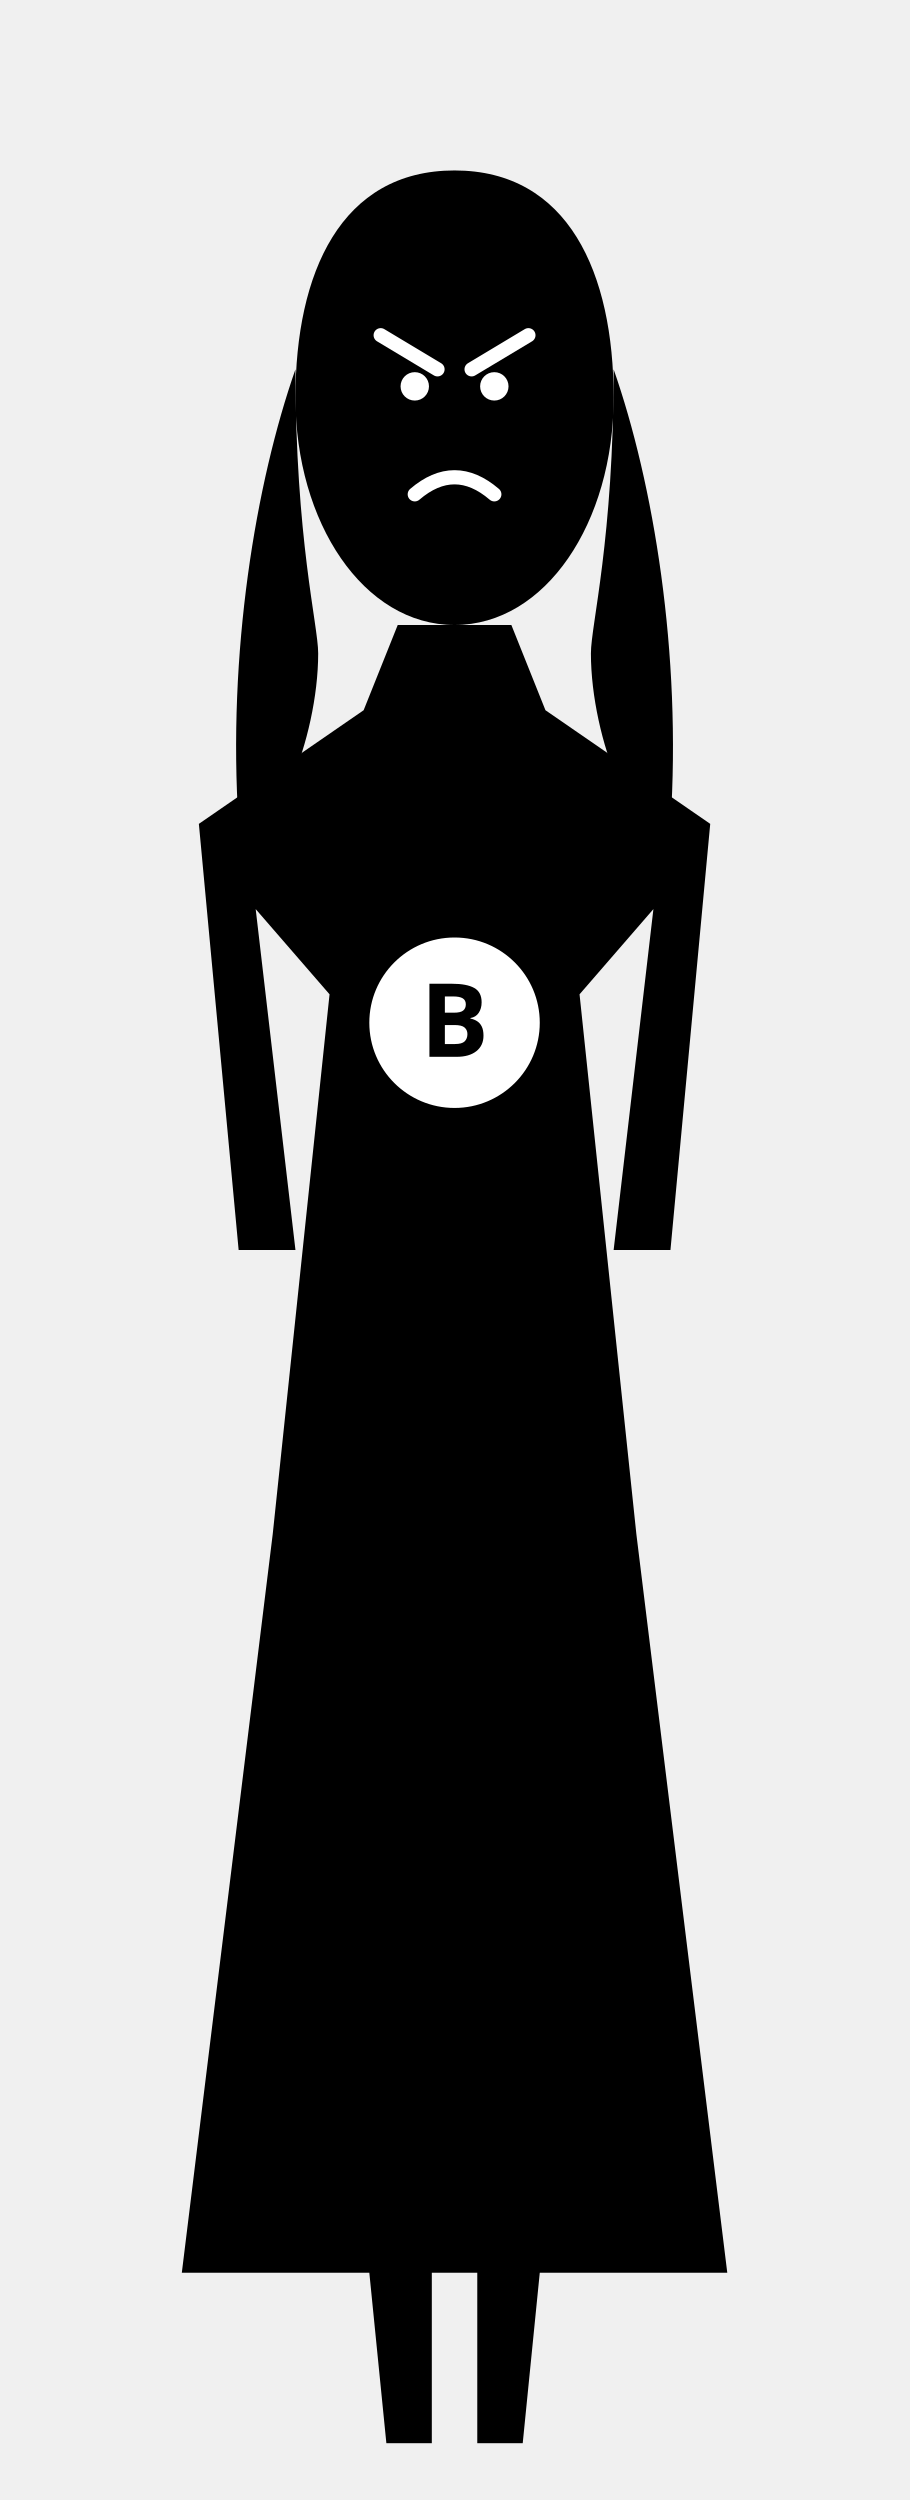
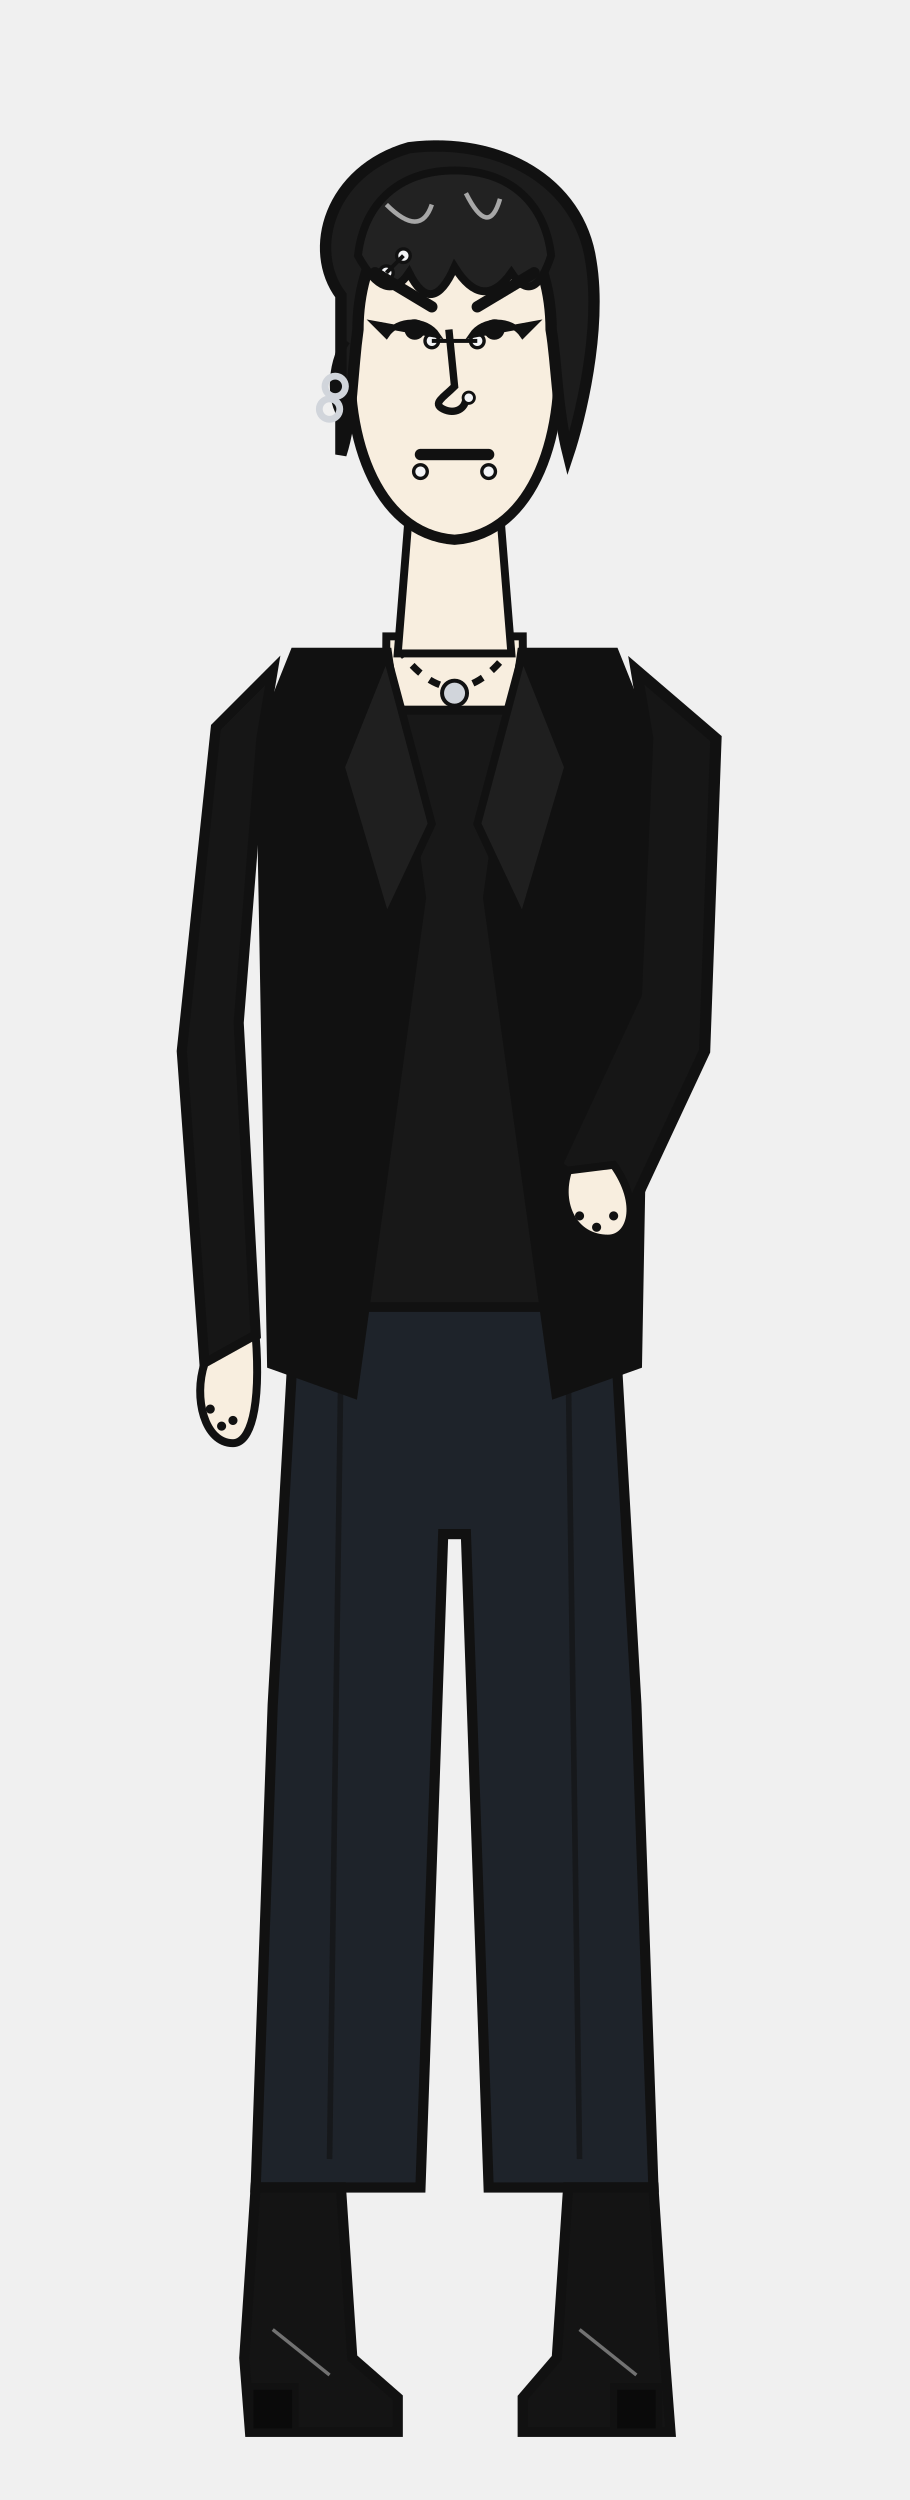
- <svg xmlns="http://www.w3.org/2000/svg" viewBox="0 0 160 440" width="160" height="440">
-   <path d="M80,30 C60,30 52,48 52,70 C52,92 64,110 80,110 C96,110 108,92 108,70 C108,48 100,30 80,30 Z" fill="#000000" />
-   <path d="M52,65 C45,85 40,115 42,145 C48,150 56,130 56,115 C56,110 52,95 52,65 Z" fill="#000000" />
-   <path d="M108,65 C115,85 120,115 118,145 C112,150 104,130 104,115 C104,110 108,95 108,65 Z" fill="#000000" />
-   <path d="M70,110 L90,110 L96,125 L125,145 L118,220 L108,220 L115,160 L102,175 L112,270 L128,400 L95,400 L92,430 L84,430 L84,400 L76,400 L76,430 L68,430 L65,400 L32,400 L48,270 L58,175 L45,160 L52,220 L42,220 L35,145 L64,125 Z" fill="#000000" />
-   <circle cx="80" cy="180" r="16" fill="#ffffff" stroke="#000000" stroke-width="2" />
-   <text x="80" y="186" font-family="sans-serif" font-size="18" font-weight="bold" fill="#000000" text-anchor="middle">B</text>
-   <line x1="67" y1="59" x2="77" y2="65" stroke="#ffffff" stroke-width="2.5" stroke-linecap="round" />
-   <line x1="93" y1="59" x2="83" y2="65" stroke="#ffffff" stroke-width="2.5" stroke-linecap="round" />
-   <circle cx="73" cy="68" r="2.5" fill="#ffffff" />
-   <circle cx="87" cy="68" r="2.5" fill="#ffffff" />
-   <path d="M73,87 Q80,81 87,87" fill="none" stroke="#ffffff" stroke-width="2.5" stroke-linecap="round" />
+ <svg xmlns="http://www.w3.org/2000/svg" viewBox="0 0 160 440" width="160" height="440" class="character-billi character-pose-angry">
+   <path class="billi-pants" d="M 52 230 L 108 230 L 112 300 L 115 385 L 86 385 L 82 270 L 78 270 L 74 385 L 45 385 L 48 300 Z" fill="#1e232a" stroke="#111111" stroke-width="1.8" />
+   <line x1="60" y1="240" x2="58" y2="380" stroke="#111111" stroke-width="1.0" opacity="0.6" />
+   <line x1="100" y1="240" x2="102" y2="380" stroke="#111111" stroke-width="1.0" opacity="0.6" />
+   <path class="billi-boot-left" d="M 45 385 L 60 385 L 62 415 L 70 422 L 70 428 L 44 428 L 43 415 Z" fill="#141414" stroke="#111111" stroke-width="1.8" />
+   <rect x="44" y="420" width="8" height="8" fill="#0a0a0a" stroke="#111111" stroke-width="1.2" />
+   <line x1="48" y1="410" x2="58" y2="418" stroke="#ffffff" stroke-width="0.6" opacity="0.4" />
+   <path class="billi-boot-right" d="M 100 385 L 115 385 L 117 415 L 118 428 L 92 428 L 92 422 L 98 415 Z" fill="#141414" stroke="#111111" stroke-width="1.8" />
+   <rect x="108" y="420" width="8" height="8" fill="#0a0a0a" stroke="#111111" stroke-width="1.2" />
+   <line x1="102" y1="410" x2="112" y2="418" stroke="#ffffff" stroke-width="0.6" opacity="0.4" />
+   <path class="billi-skin-chest" d="M 68 112 L 92 112 C 92 125 94 140 80 148 C 66 140 68 125 68 112 Z" fill="#f8eedf" stroke="#111111" stroke-width="1.4" />
+   <g class="billi-tattoo-mariposa" transform="translate(80, 134) scale(0.7)">
+     <ellipse cx="0" cy="0" rx="2" ry="7" fill="#111111" />
+     <circle cx="0" cy="-8" r="1.8" fill="#111111" />
+     <path d="M 0 -9 Q -3 -13 -6 -12 M 0 -9 Q 3 -13 6 -12" fill="none" stroke="#111111" stroke-width="0.8" />
+     <path d="M -2 -4 C -12 -14 -22 -12 -24 -2 C -24 6 -14 8 -2 2 Z" fill="#1c1c1c" stroke="#111111" stroke-width="1.0" />
+     <path d="M 2 -4 C 12 -14 22 -12 24 -2 C 24 6 14 8 2 2 Z" fill="#1c1c1c" stroke="#111111" stroke-width="1.0" />
+     <line x1="-5" y1="-3" x2="-16" y2="-6" stroke="#ffffff" stroke-width="0.5" opacity="0.7" />
+     <line x1="-4" y1="0" x2="-14" y2="2" stroke="#ffffff" stroke-width="0.5" opacity="0.7" />
+     <line x1="5" y1="-3" x2="16" y2="-6" stroke="#ffffff" stroke-width="0.5" opacity="0.7" />
+     <line x1="4" y1="0" x2="14" y2="2" stroke="#ffffff" stroke-width="0.5" opacity="0.7" />
+     <path d="M -2 2 C -10 6 -14 14 -8 18 C -2 18 -1 10 -1 4 Z" fill="#1c1c1c" stroke="#111111" stroke-width="0.9" />
+     <path d="M 2 2 C 10 6 14 14 8 18 C 2 18 1 10 1 4 Z" fill="#1c1c1c" stroke="#111111" stroke-width="0.9" />
+   </g>
+   <path d="M 70 114 Q 80 128 90 114" fill="none" stroke="#111111" stroke-width="1.2" stroke-dasharray="2,2" />
+   <circle cx="80" cy="122" r="2.2" fill="#d1d5db" stroke="#111111" stroke-width="0.7" />
+   <path class="billi-shirt" d="M 64 125 L 96 125 L 98 230 L 62 230 Z" fill="#181818" stroke="#111111" stroke-width="1.6" />
+   <path class="billi-blazer-body" d="M 52 115 L 68 115 L 74 158 L 62 245 L 48 240 L 46 130 Z" fill="#111111" stroke="#111111" stroke-width="2.0" />
+   <path class="billi-blazer-body-right" d="M 108 115 L 92 115 L 86 158 L 98 245 L 112 240 L 114 130 Z" fill="#111111" stroke="#111111" stroke-width="2.0" />
+   <polygon points="68,115 76,145 68,162 60,135" fill="#1f1f1f" stroke="#111111" stroke-width="1.4" />
+   <polygon points="92,115 84,145 92,162 100,135" fill="#1f1f1f" stroke="#111111" stroke-width="1.4" />
+   <path class="billi-arm-left" d="M 48 118 L 38 128 L 32 185 L 36 240 L 45 235 L 42 180 L 46 130 Z" fill="#161616" stroke="#111111" stroke-width="1.8" />
+   <path class="billi-hand-left" d="M 36 240 C 34 246 36 254 41 254 C 44 254 46 248 45 235 Z" fill="#f8eedf" stroke="#111111" stroke-width="1.4" />
+   <circle cx="37" cy="248" r="0.8" fill="#111111" />
+   <circle cx="39" cy="251" r="0.8" fill="#111111" />
+   <circle cx="41" cy="250" r="0.8" fill="#111111" />
+   <path class="billi-arm-right" d="M 112 118 L 126 130 L 124 185 L 110 215 L 98 205 L 112 175 L 114 130 Z" fill="#161616" stroke="#111111" stroke-width="2.0" />
+   <path class="billi-hand-right" d="M 100 206 C 98 212 101 218 107 218 C 111 218 113 212 108 205 Z" fill="#f8eedf" stroke="#111111" stroke-width="1.4" />
+   <circle cx="102" cy="214" r="0.8" fill="#111111" />
+   <circle cx="105" cy="216" r="0.8" fill="#111111" />
+   <circle cx="108" cy="214" r="0.8" fill="#111111" />
+   <path class="billi-neck" d="M 72 90 L 88 90 L 90 115 L 70 115 Z" fill="#f8eedf" stroke="#111111" stroke-width="1.4" />
+   <path class="billi-face" d="M 62 58 C 60 76 66 94 80 95 C 94 94 100 76 98 58 C 98 42 90 35 80 35 C 70 35 62 42 62 58 Z" fill="#f8eedf" stroke="#111111" stroke-width="1.8" />
+   <path class="billi-hair-back" d="M 60 52 C 54 44 58 30 72 26 C 88 24 102 32 104 46 C 106 58 102 74 100 80 C 98 72 98 64 97 58 C 97 45 90 34 80 34 C 70 34 63 45 63 58 C 62 65 62 74 60 80 Z" fill="#1c1c1c" stroke="#111111" stroke-width="2.0" />
+   <path class="billi-hair-bangs" d="M 63 45 Q 68 54 72 48 Q 76 56 80 47 Q 85 55 90 48 Q 94 54 97 45 C 96 36 90 30 80 30 C 70 30 64 36 63 45 Z" fill="#222222" stroke="#111111" stroke-width="1.4" />
+   <path d="M 68 36 Q 74 42 76 36 M 82 34 Q 86 42 88 35" fill="none" stroke="#ffffff" stroke-width="0.8" opacity="0.6" />
+   <path d="M 61 60 C 58 64 58 72 61 74" fill="none" stroke="#111111" stroke-width="1.4" />
+   <circle cx="59" cy="68" r="1.8" fill="none" stroke="#d1d5db" stroke-width="1.2" />
+   <circle cx="58" cy="72" r="1.8" fill="none" stroke="#d1d5db" stroke-width="1.2" />
+   <circle class="piercing-eyebrow" cx="68" cy="48" r="1.2" fill="#f3f4f6" stroke="#111111" stroke-width="0.6" />
+   <circle class="piercing-eyebrow" cx="71" cy="45" r="1.2" fill="#f3f4f6" stroke="#111111" stroke-width="0.6" />
+   <line x1="68" y1="48" x2="71" y2="45" stroke="#111111" stroke-width="0.7" />
+   <circle class="piercing-bridge" cx="76" cy="60" r="1.2" fill="#f3f4f6" stroke="#111111" stroke-width="0.6" />
+   <circle class="piercing-bridge" cx="84" cy="60" r="1.2" fill="#f3f4f6" stroke="#111111" stroke-width="0.6" />
+   <line x1="76" y1="60" x2="84" y2="60" stroke="#111111" stroke-width="0.7" />
+   <path d="M 79 58 L 80 68 C 78 70 76 71 78 72 C 80 73 82 72 82 70" fill="none" stroke="#111111" stroke-width="1.3" />
+   <circle class="piercing-nostril" cx="82.5" cy="70" r="1.0" fill="#f3f4f6" stroke="#111111" stroke-width="0.5" />
+   <path d="M 66 48 L 76 54" fill="none" stroke="#111111" stroke-width="2.0" stroke-linecap="round" />
+   <path d="M 94 48 L 84 54" fill="none" stroke="#111111" stroke-width="2.0" stroke-linecap="round" />
+   <path class="eyeliner-left" d="M 68 59 C 70 56 75 56 77 59 L 66 57 Z" fill="#111111" stroke="#111111" stroke-width="1.0" />
+   <circle cx="73" cy="58" r="1.8" fill="#111111" />
+   <path class="eyeliner-right" d="M 83 59 C 85 56 90 56 92 59 L 94 57 Z" fill="#111111" stroke="#111111" stroke-width="1.0" />
+   <circle cx="87" cy="58" r="1.8" fill="#111111" />
+   <line x1="74" y1="80" x2="86" y2="80" stroke="#111111" stroke-width="2.0" stroke-linecap="round" />
+   <circle class="piercing-lip" cx="74" cy="83" r="1.2" fill="#f3f4f6" stroke="#111111" stroke-width="0.6" />
+   <circle class="piercing-lip" cx="86" cy="83" r="1.2" fill="#f3f4f6" stroke="#111111" stroke-width="0.6" />
</svg>
